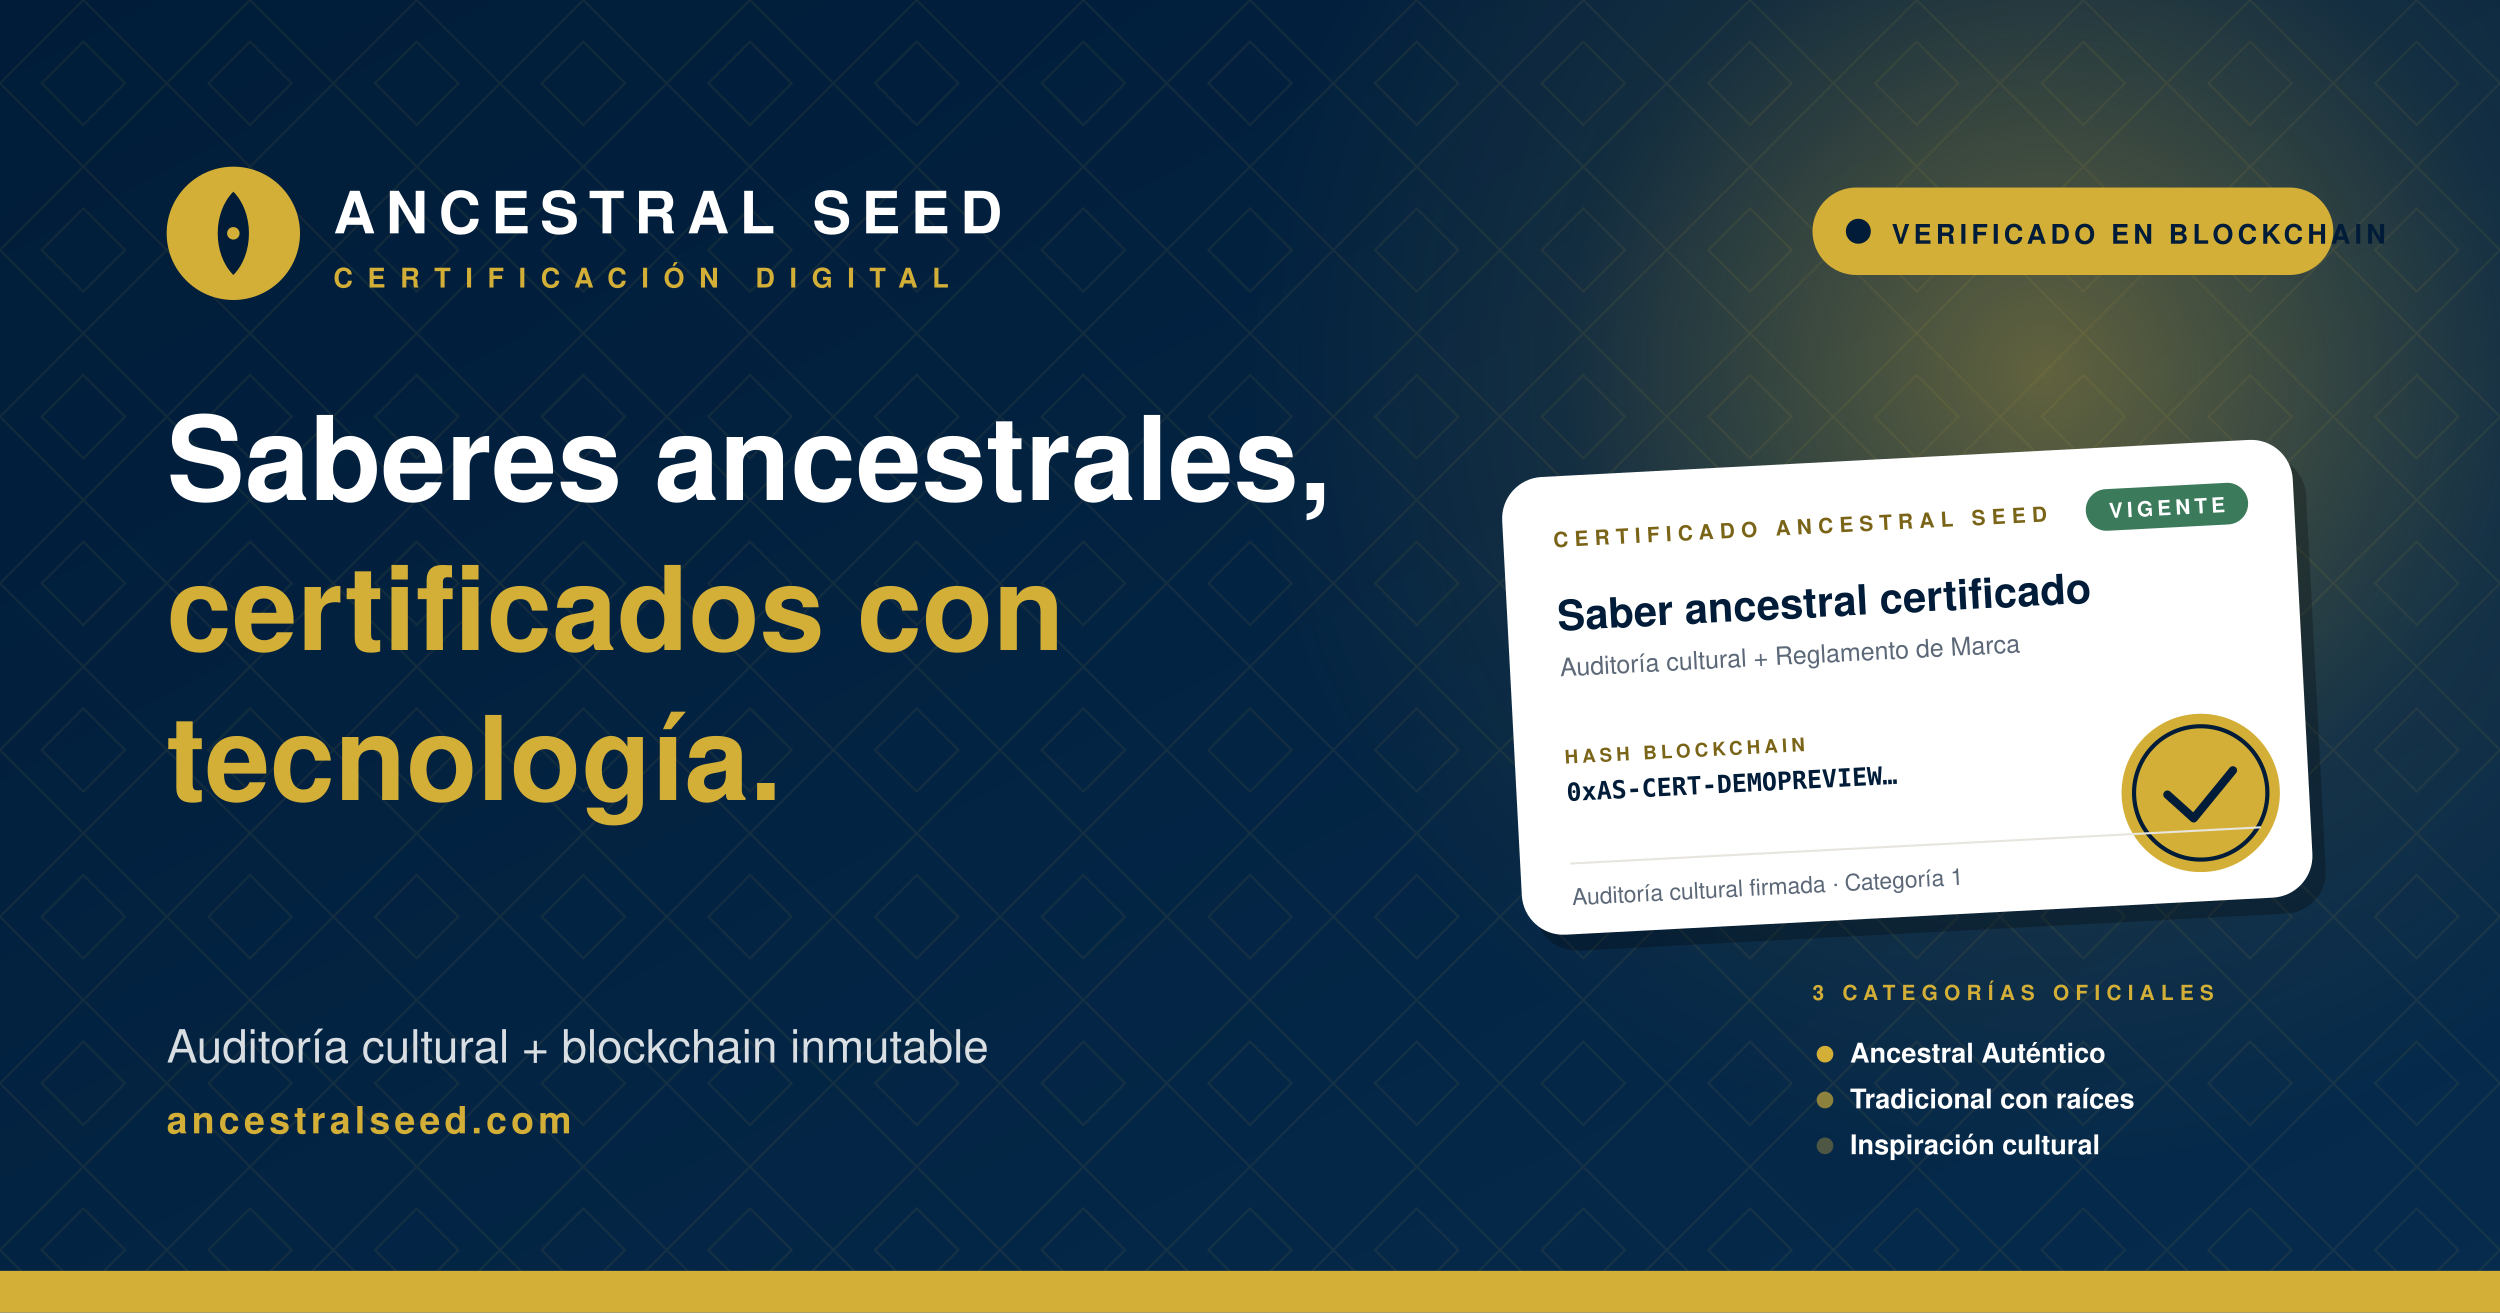
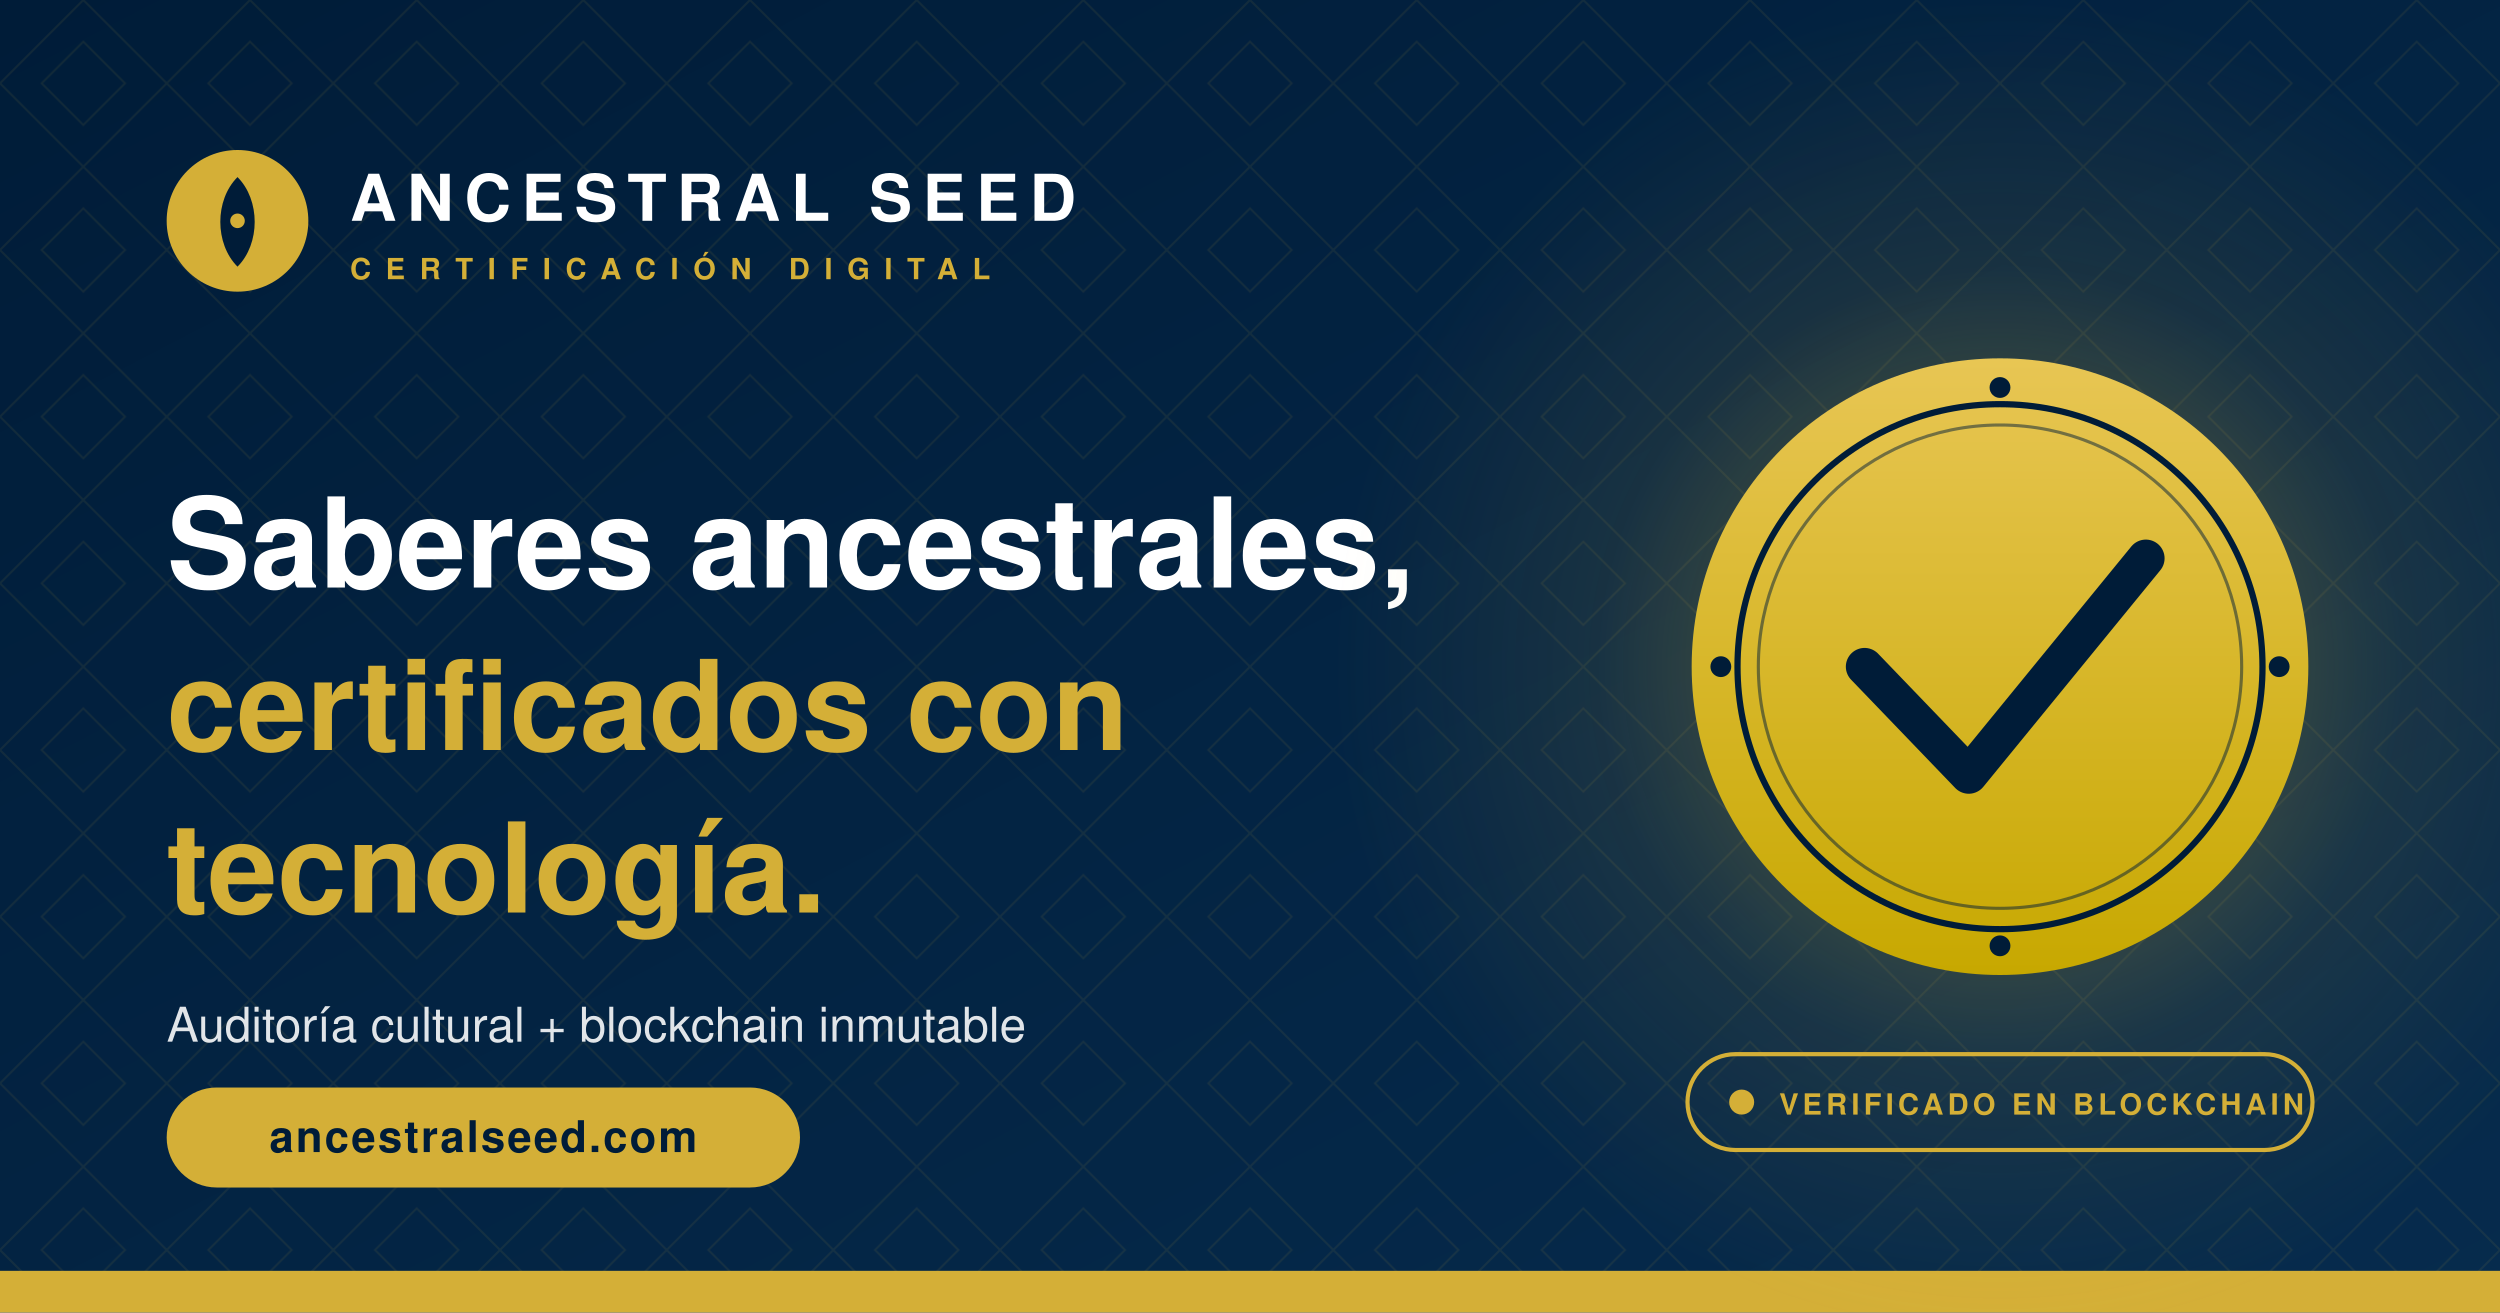
<svg xmlns="http://www.w3.org/2000/svg" width="1200" height="630" viewBox="0 0 1200 630">
  <defs>
    <pattern id="aztec" x="0" y="0" width="80" height="80" patternUnits="userSpaceOnUse">
      <g stroke="#D4AF37" stroke-width="1" fill="none" opacity="0.08">
        <path d="M0 40 L40 0 L80 40 L40 80 Z" />
        <path d="M20 40 L40 20 L60 40 L40 60 Z" />
      </g>
    </pattern>
    <radialGradient id="glow" cx="0.5" cy="0.5" r="0.5">
-       <stop offset="0%" stop-color="#D4AF37" stop-opacity="0.45" />
-       <stop offset="60%" stop-color="#D4AF37" stop-opacity="0.08" />
+       <stop offset="0%" stop-color="#D4AF37" stop-opacity="0.5" />
+       <stop offset="60%" stop-color="#D4AF37" stop-opacity="0.1" />
      <stop offset="100%" stop-color="#D4AF37" stop-opacity="0" />
    </radialGradient>
    <linearGradient id="bg" x1="0%" y1="0%" x2="100%" y2="100%">
      <stop offset="0%" stop-color="#001c38" />
      <stop offset="100%" stop-color="#062B4D" />
    </linearGradient>
+     <linearGradient id="seal" x1="0%" y1="0%" x2="0%" y2="100%">
+       <stop offset="0%" stop-color="#E8C654" />
+       <stop offset="100%" stop-color="#C7A800" />
+     </linearGradient>
  </defs>
  <rect width="1200" height="630" fill="url(#bg)" />
  <rect width="1200" height="630" fill="url(#aztec)" />
-   <ellipse cx="980" cy="180" rx="380" ry="380" fill="url(#glow)" />
  <rect x="0" y="610" width="1200" height="20" fill="#D4AF37" />
-   <g transform="translate(80, 80)">
-     <g transform="translate(0, 0)">
-       <circle cx="32" cy="32" r="32" fill="#D4AF37" />
-       <path d="M32 12 C 22 22, 22 42, 32 52 C 42 42, 42 22, 32 12 Z" fill="#001c38" />
-       <circle cx="32" cy="32" r="3" fill="#D4AF37" />
+   <g transform="translate(80, 72)">
+     <g>
+       <circle cx="34" cy="34" r="34" fill="#D4AF37" />
+       <path d="M34 13 C 23 24, 23 45, 34 56 C 45 45, 45 24, 34 13 Z" fill="#001c38" />
+       <circle cx="34" cy="34" r="3.5" fill="#D4AF37" />
    </g>
-     <text x="80" y="32" font-family="Montserrat, Helvetica, Arial, sans-serif" font-weight="800" font-size="28" letter-spacing="5" fill="#FFFFFF">ANCESTRAL SEED</text>
-     <text x="80" y="58" font-family="Montserrat, Helvetica, Arial, sans-serif" font-weight="600" font-size="13" letter-spacing="7" fill="#D4AF37">CERTIFICACIÓN DIGITAL</text>
+     <text x="88" y="34" font-family="Montserrat, Helvetica, Arial, sans-serif" font-weight="800" font-size="31" letter-spacing="5" fill="#FFFFFF">ANCESTRAL SEED</text>
+     <text x="88" y="62" font-family="Montserrat, Helvetica, Arial, sans-serif" font-weight="600" font-size="14" letter-spacing="7" fill="#D4AF37">CERTIFICACIÓN DIGITAL</text>
  </g>
-   <g transform="translate(870, 90)">
-     <rect x="0" y="0" width="250" height="42" rx="21" fill="#D4AF37" />
-     <circle cx="22" cy="21" r="6" fill="#001c38" />
-     <text x="38" y="27" font-family="Montserrat, Helvetica, Arial, sans-serif" font-weight="700" font-size="13" letter-spacing="2" fill="#001c38">VERIFICADO EN BLOCKCHAIN</text>
-   </g>
-   <g transform="translate(80, 240)">
-     <text font-family="Montserrat, Helvetica, Arial, sans-serif" font-weight="800" font-size="56" fill="#FFFFFF">
+   <g transform="translate(80, 282)">
+     <text font-family="Montserrat, Helvetica, Arial, sans-serif" font-weight="800" font-size="60" fill="#FFFFFF">
      <tspan x="0" y="0">Saberes ancestrales,</tspan>
-       <tspan x="0" y="72" fill="#D4AF37">certificados con</tspan>
-       <tspan x="0" y="144" fill="#D4AF37">tecnología.</tspan>
+       <tspan x="0" y="78" fill="#D4AF37">certificados con</tspan>
+       <tspan x="0" y="156" fill="#D4AF37">tecnología.</tspan>
    </text>
  </g>
-   <g transform="translate(720, 230) rotate(-3)">
-     <rect x="6" y="8" width="380" height="220" rx="20" fill="#000000" opacity="0.25" />
-     <rect x="0" y="0" width="380" height="220" rx="20" fill="#FFFFFF" />
-     <text x="24" y="34" font-family="Montserrat, Helvetica, Arial, sans-serif" font-weight="700" font-size="10" letter-spacing="3" fill="#7A6418">CERTIFICADO ANCESTRAL SEED</text>
-     <rect x="280" y="20" width="78" height="20" rx="10" fill="#3B7B5C" />
-     <text x="319" y="34" font-family="Montserrat, Helvetica, Arial, sans-serif" font-weight="700" font-size="10" letter-spacing="2" text-anchor="middle" fill="#FFFFFF">VIGENTE</text>
-     <text x="24" y="74" font-family="Montserrat, Helvetica, Arial, sans-serif" font-weight="800" font-size="20" fill="#001c38">Saber ancestral certificado</text>
-     <text x="24" y="96" font-family="Montserrat, Helvetica, Arial, sans-serif" font-weight="500" font-size="12" fill="#5C6878">Auditoría cultural + Reglamento de Marca</text>
-     <text x="24" y="138" font-family="Montserrat, Helvetica, Arial, sans-serif" font-weight="700" font-size="9" letter-spacing="2" fill="#7A6418">HASH BLOCKCHAIN</text>
-     <text x="24" y="156" font-family="ui-monospace, SF Mono, Menlo, monospace" font-weight="600" font-size="12" fill="#001c38">0xAS-CERT-DEMOPREVIEW…</text>
-     <g transform="translate(290, 130)">
-       <circle cx="38" cy="38" r="38" fill="#D4AF37" />
-       <circle cx="38" cy="38" r="32" fill="none" stroke="#001c38" stroke-width="2" />
-       <path d="M22 38 L34 50 L54 28" stroke="#001c38" stroke-width="4" fill="none" stroke-linecap="round" stroke-linejoin="round" />
-     </g>
-     <line x1="24" y1="186" x2="356" y2="186" stroke="#E7E5DE" stroke-width="1" />
-     <text x="24" y="206" font-family="Montserrat, Helvetica, Arial, sans-serif" font-weight="500" font-size="11" fill="#5C6878">Auditoría cultural firmada · Categoría 1</text>
+   <g>
+     <ellipse cx="960" cy="320" rx="320" ry="320" fill="url(#glow)" />
+     <circle cx="960" cy="320" r="148" fill="url(#seal)" />
+     <circle cx="960" cy="320" r="126" fill="none" stroke="#001c38" stroke-width="3" />
+     <circle cx="960" cy="320" r="116" fill="none" stroke="#001c38" stroke-width="1.5" opacity="0.5" />
+     <path d="M895 320 L945 372 L1030 268" stroke="#001c38" stroke-width="18" fill="none" stroke-linecap="round" stroke-linejoin="round" />
+     <circle cx="960" cy="186" r="5" fill="#001c38" />
+     <circle cx="960" cy="454" r="5" fill="#001c38" />
+     <circle cx="826" cy="320" r="5" fill="#001c38" />
+     <circle cx="1094" cy="320" r="5" fill="#001c38" />
  </g>
-   <g transform="translate(80, 510)">
-     <text font-family="Montserrat, Helvetica, Arial, sans-serif" font-weight="500" font-size="22" fill="#FFFFFF" opacity="0.85">
+   <g transform="translate(810, 506)">
+     <rect x="0" y="0" width="300" height="46" rx="23" fill="none" stroke="#D4AF37" stroke-width="2" />
+     <circle cx="26" cy="23" r="6" fill="#D4AF37" />
+     <text x="44" y="29" font-family="Montserrat, Helvetica, Arial, sans-serif" font-weight="700" font-size="14" letter-spacing="2" fill="#D4AF37">VERIFICADO EN BLOCKCHAIN</text>
+   </g>
+   <g transform="translate(80, 500)">
+     <text font-family="Montserrat, Helvetica, Arial, sans-serif" font-weight="500" font-size="23" fill="#FFFFFF" opacity="0.88">
      Auditoría cultural + blockchain inmutable
    </text>
-     <text font-family="Montserrat, Helvetica, Arial, sans-serif" font-weight="700" font-size="18" fill="#D4AF37" y="34" letter-spacing="2">
-       ancestralseed.com
-     </text>
-   </g>
-   <g transform="translate(870, 480)" font-family="Montserrat, Helvetica, Arial, sans-serif">
-     <text font-weight="700" font-size="10" letter-spacing="3" fill="#D4AF37" y="0">3 CATEGORÍAS OFICIALES</text>
-     <g transform="translate(0, 20)">
-       <circle cx="6" cy="6" r="4" fill="#D4AF37" />
-       <text x="18" y="10" font-weight="600" font-size="13" fill="#FFFFFF">Ancestral Auténtico</text>
-     </g>
-     <g transform="translate(0, 42)">
-       <circle cx="6" cy="6" r="4" fill="#D4AF37" opacity="0.65" />
-       <text x="18" y="10" font-weight="600" font-size="13" fill="#FFFFFF">Tradicional con raíces</text>
-     </g>
-     <g transform="translate(0, 64)">
-       <circle cx="6" cy="6" r="4" fill="#D4AF37" opacity="0.35" />
-       <text x="18" y="10" font-weight="600" font-size="13" fill="#FFFFFF">Inspiración cultural</text>
+     <g transform="translate(0, 22)">
+       <rect x="0" y="0" width="304" height="48" rx="24" fill="#D4AF37" />
+       <text x="152" y="31" text-anchor="middle" font-family="Montserrat, Helvetica, Arial, sans-serif" font-weight="800" font-size="21" letter-spacing="1" fill="#001c38">ancestralseed.com</text>
    </g>
  </g>
</svg>
